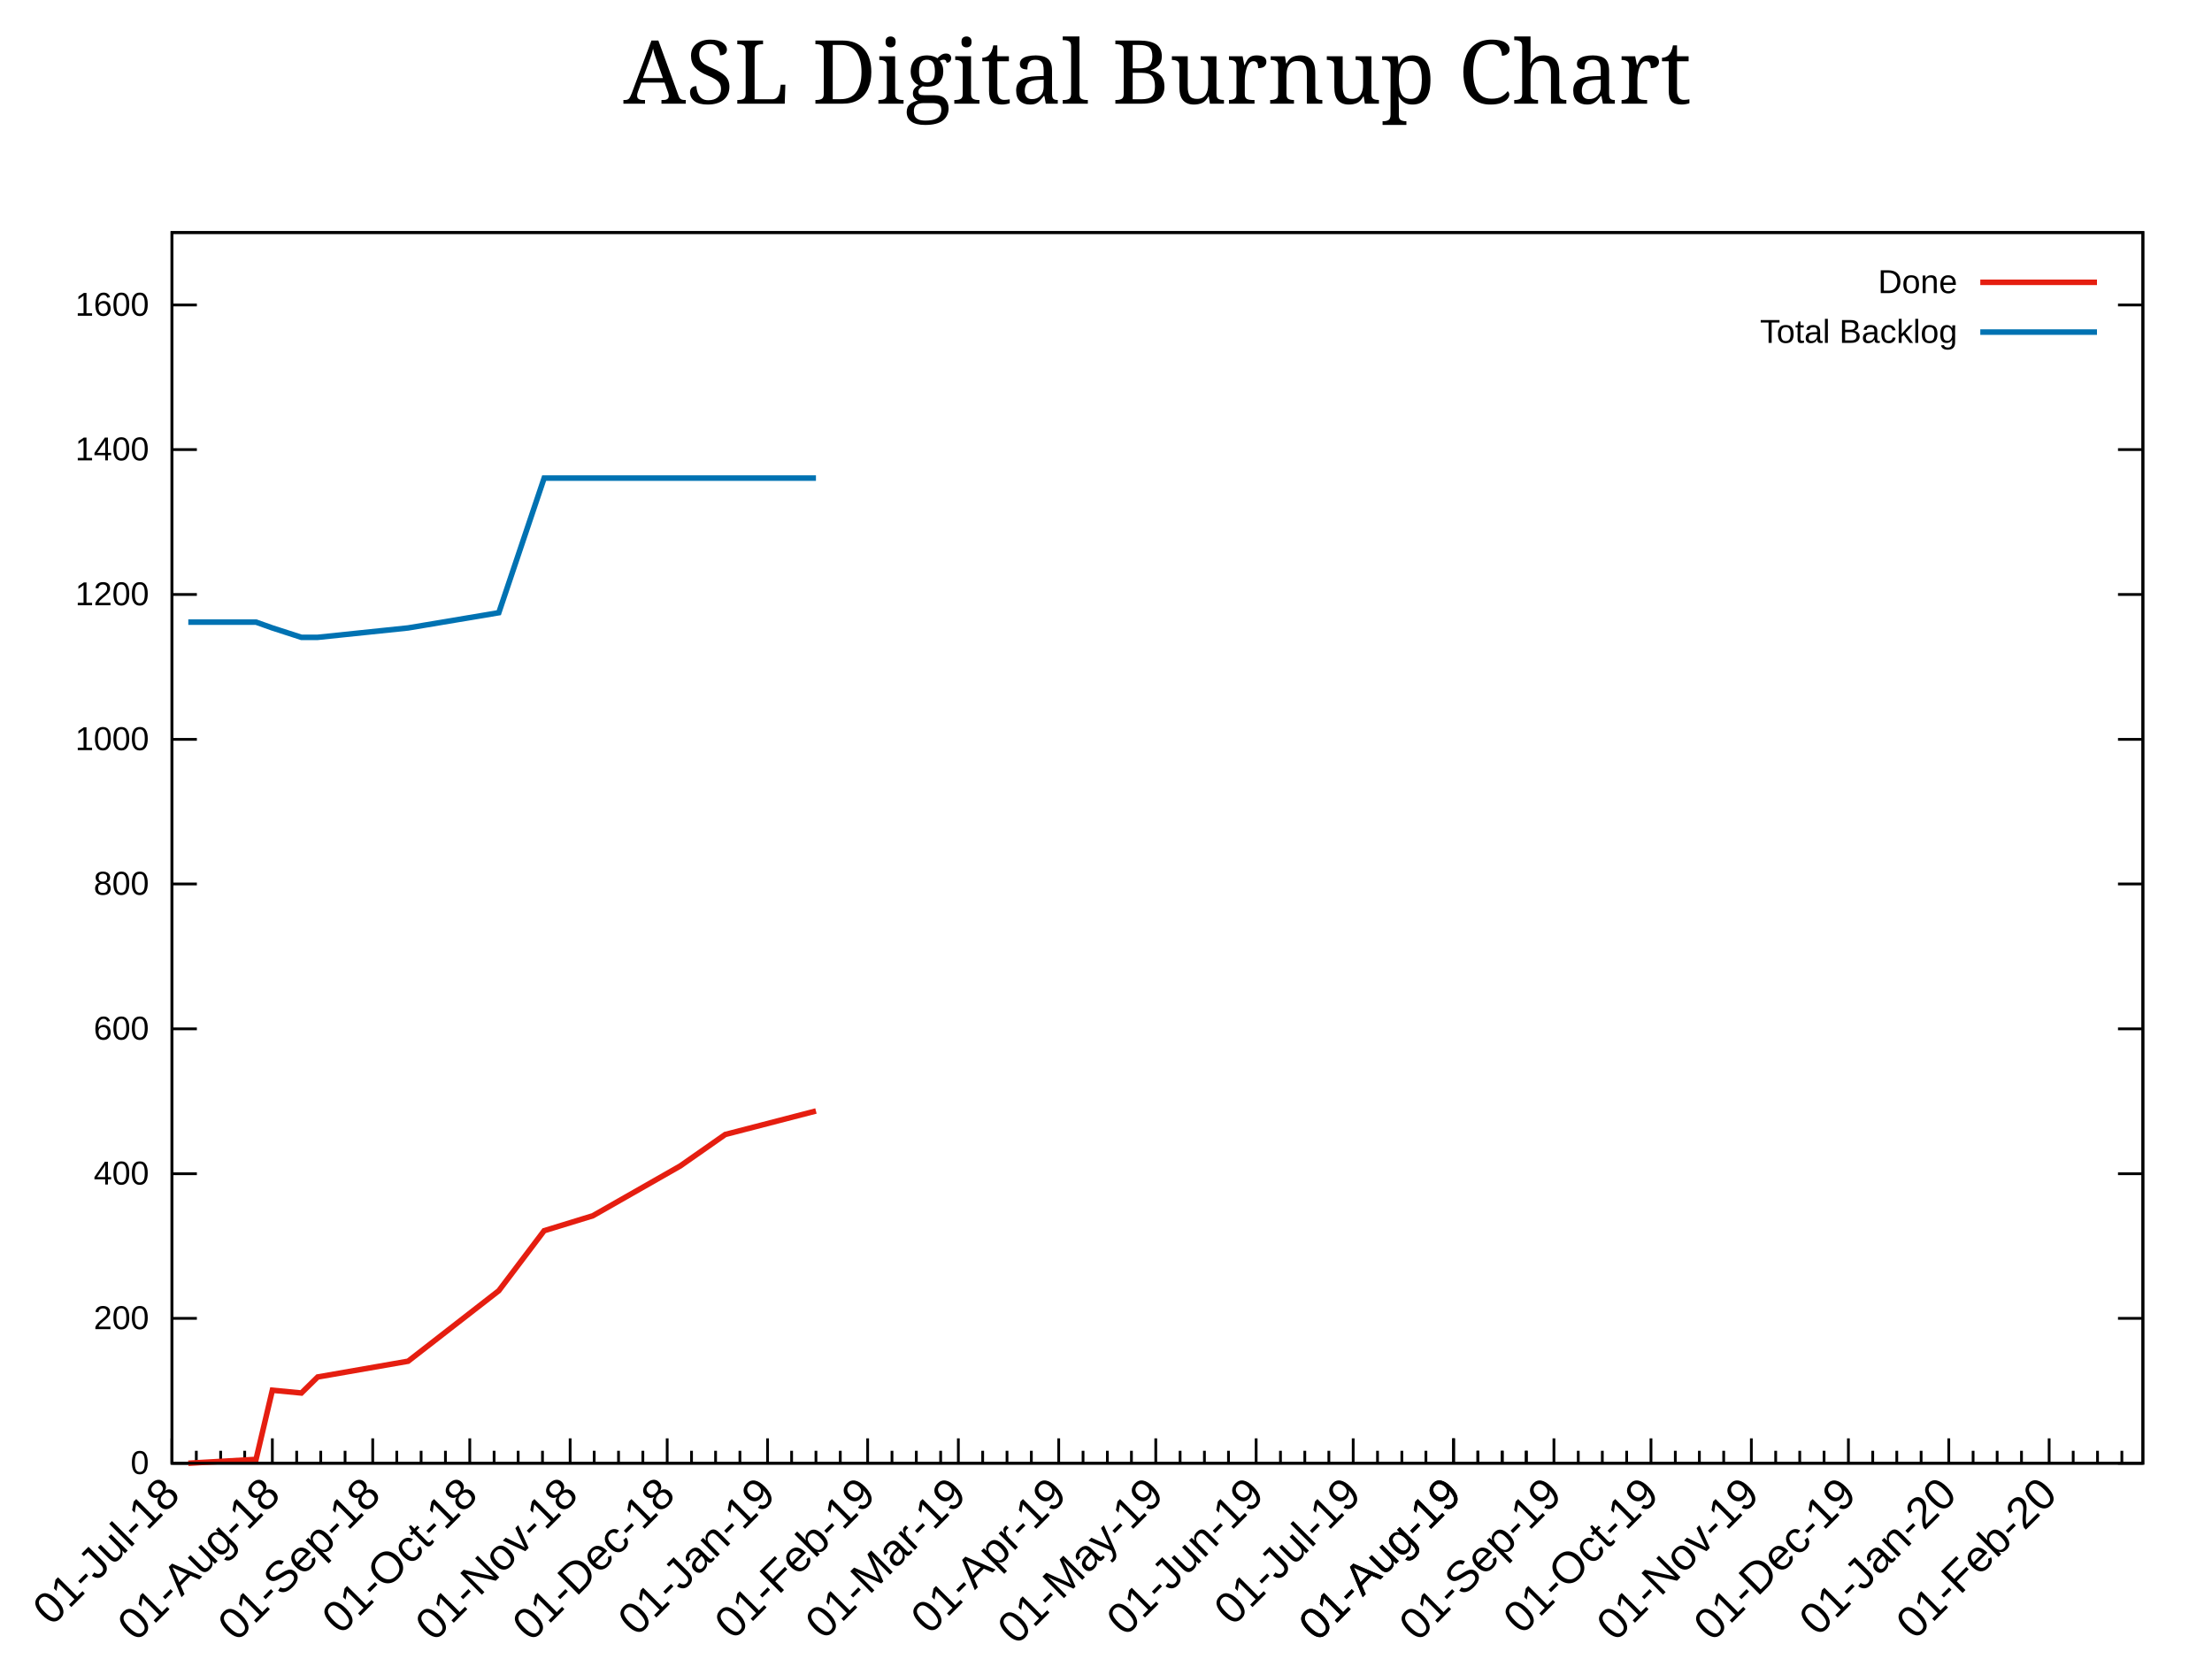
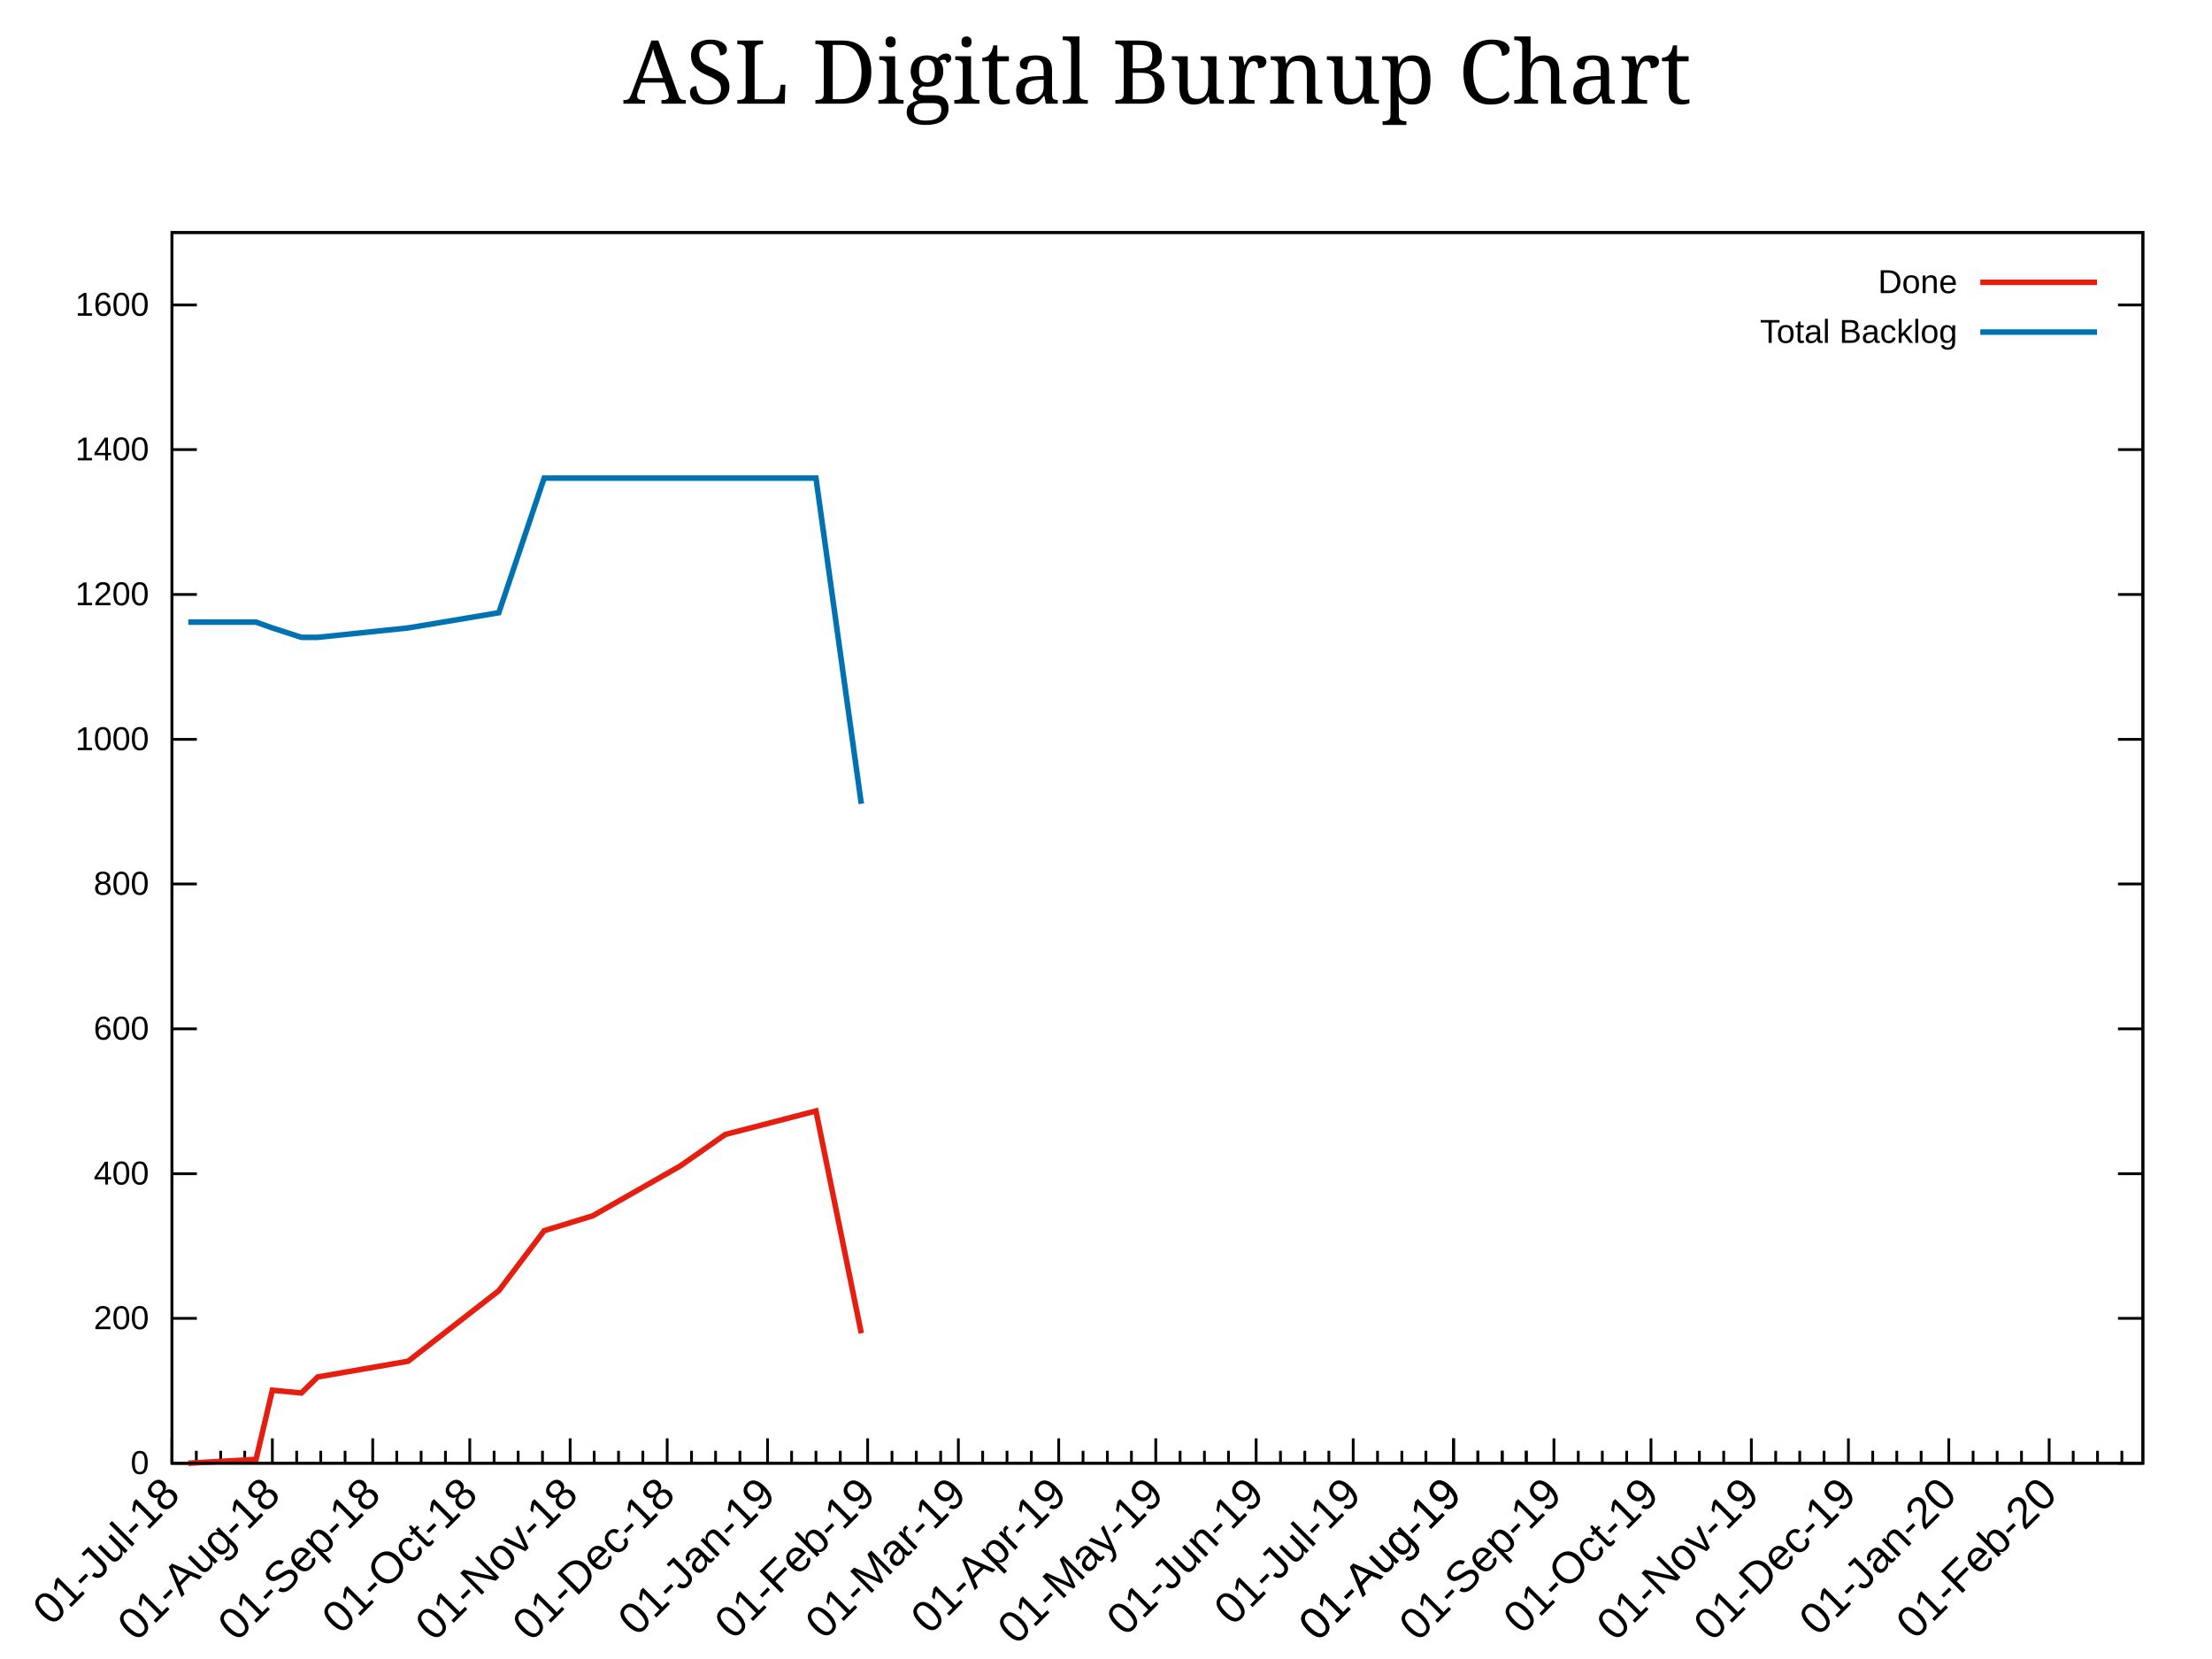
<svg xmlns="http://www.w3.org/2000/svg" xmlns:xlink="http://www.w3.org/1999/xlink" width="800" height="600" viewBox="0 0 800 600">
  <g id="gnuplot_canvas">
    <rect x="0" y="0" width="800" height="600" fill="none" />
    <defs>
      <circle id="gpDot" r="0.5" stroke-width="0.5" />
      <path id="gpPt0" stroke-width="0.222" stroke="currentColor" d="M-1,0 h2 M0,-1 v2" />
      <path id="gpPt1" stroke-width="0.222" stroke="currentColor" d="M-1,-1 L1,1 M1,-1 L-1,1" />
      <path id="gpPt2" stroke-width="0.222" stroke="currentColor" d="M-1,0 L1,0 M0,-1 L0,1 M-1,-1 L1,1 M-1,1 L1,-1" />
      <rect id="gpPt3" stroke-width="0.222" stroke="currentColor" x="-1" y="-1" width="2" height="2" />
      <rect id="gpPt4" stroke-width="0.222" stroke="currentColor" fill="currentColor" x="-1" y="-1" width="2" height="2" />
      <circle id="gpPt5" stroke-width="0.222" stroke="currentColor" cx="0" cy="0" r="1" />
      <use xlink:href="#gpPt5" id="gpPt6" fill="currentColor" stroke="none" />
      <path id="gpPt7" stroke-width="0.222" stroke="currentColor" d="M0,-1.33 L-1.33,0.67 L1.33,0.67 z" />
      <use xlink:href="#gpPt7" id="gpPt8" fill="currentColor" stroke="none" />
      <use xlink:href="#gpPt7" id="gpPt9" stroke="currentColor" transform="rotate(180)" />
      <use xlink:href="#gpPt9" id="gpPt10" fill="currentColor" stroke="none" />
      <use xlink:href="#gpPt3" id="gpPt11" stroke="currentColor" transform="rotate(45)" />
      <use xlink:href="#gpPt11" id="gpPt12" fill="currentColor" stroke="none" />
      <path id="gpPt13" stroke-width="0.222" stroke="currentColor" d="M0,1.330 L1.265,0.411 L0.782,-1.067 L-0.782,-1.076 L-1.265,0.411 z" />
      <use xlink:href="#gpPt13" id="gpPt14" fill="currentColor" stroke="none" />
      <filter id="textbox" filterUnits="objectBoundingBox" x="0" y="0" height="1" width="1">
        <feFlood flood-color="white" flood-opacity="1" result="bgnd" />
        <feComposite in="SourceGraphic" in2="bgnd" operator="atop" />
      </filter>
      <filter id="greybox" filterUnits="objectBoundingBox" x="0" y="0" height="1" width="1">
        <feFlood flood-color="lightgrey" flood-opacity="1" result="grey" />
        <feComposite in="SourceGraphic" in2="grey" operator="atop" />
      </filter>
    </defs>
    <g fill="none" color="white" stroke="currentColor" stroke-width="1.00" stroke-linecap="butt" stroke-linejoin="miter">
</g>
    <g fill="none" color="black" stroke="currentColor" stroke-width="1.00" stroke-linecap="butt" stroke-linejoin="miter">
      <path stroke="black" d="M62.2,529.2 L71.2,529.2 M775.0,529.2 L766.0,529.2  " />
      <g transform="translate(53.9,533.1)" stroke="none" fill="black" font-family="Arial" font-size="12.00" text-anchor="end">
        <text>
          <tspan font-family="Arial"> 0</tspan>
        </text>
      </g>
    </g>
    <g fill="none" color="black" stroke="currentColor" stroke-width="1.00" stroke-linecap="butt" stroke-linejoin="miter">
      <path stroke="black" d="M62.2,476.8 L71.2,476.8 M775.0,476.8 L766.0,476.8  " />
      <g transform="translate(53.9,480.7)" stroke="none" fill="black" font-family="Arial" font-size="12.00" text-anchor="end">
        <text>
          <tspan font-family="Arial"> 200</tspan>
        </text>
      </g>
    </g>
    <g fill="none" color="black" stroke="currentColor" stroke-width="1.00" stroke-linecap="butt" stroke-linejoin="miter">
      <path stroke="black" d="M62.2,424.5 L71.2,424.5 M775.0,424.5 L766.0,424.5  " />
      <g transform="translate(53.9,428.4)" stroke="none" fill="black" font-family="Arial" font-size="12.00" text-anchor="end">
        <text>
          <tspan font-family="Arial"> 400</tspan>
        </text>
      </g>
    </g>
    <g fill="none" color="black" stroke="currentColor" stroke-width="1.00" stroke-linecap="butt" stroke-linejoin="miter">
      <path stroke="black" d="M62.2,372.1 L71.2,372.1 M775.0,372.1 L766.0,372.1  " />
      <g transform="translate(53.9,376.0)" stroke="none" fill="black" font-family="Arial" font-size="12.00" text-anchor="end">
        <text>
          <tspan font-family="Arial"> 600</tspan>
        </text>
      </g>
    </g>
    <g fill="none" color="black" stroke="currentColor" stroke-width="1.00" stroke-linecap="butt" stroke-linejoin="miter">
      <path stroke="black" d="M62.2,319.7 L71.2,319.7 M775.0,319.7 L766.0,319.7  " />
      <g transform="translate(53.9,323.6)" stroke="none" fill="black" font-family="Arial" font-size="12.00" text-anchor="end">
        <text>
          <tspan font-family="Arial"> 800</tspan>
        </text>
      </g>
    </g>
    <g fill="none" color="black" stroke="currentColor" stroke-width="1.00" stroke-linecap="butt" stroke-linejoin="miter">
      <path stroke="black" d="M62.2,267.4 L71.2,267.4 M775.0,267.4 L766.0,267.4  " />
      <g transform="translate(53.9,271.3)" stroke="none" fill="black" font-family="Arial" font-size="12.00" text-anchor="end">
        <text>
          <tspan font-family="Arial"> 1000</tspan>
        </text>
      </g>
    </g>
    <g fill="none" color="black" stroke="currentColor" stroke-width="1.00" stroke-linecap="butt" stroke-linejoin="miter">
      <path stroke="black" d="M62.2,215.0 L71.2,215.0 M775.0,215.0 L766.0,215.0  " />
      <g transform="translate(53.9,218.9)" stroke="none" fill="black" font-family="Arial" font-size="12.00" text-anchor="end">
        <text>
          <tspan font-family="Arial"> 1200</tspan>
        </text>
      </g>
    </g>
    <g fill="none" color="black" stroke="currentColor" stroke-width="1.00" stroke-linecap="butt" stroke-linejoin="miter">
      <path stroke="black" d="M62.2,162.6 L71.2,162.6 M775.0,162.6 L766.0,162.6  " />
      <g transform="translate(53.9,166.5)" stroke="none" fill="black" font-family="Arial" font-size="12.00" text-anchor="end">
        <text>
          <tspan font-family="Arial"> 1400</tspan>
        </text>
      </g>
    </g>
    <g fill="none" color="black" stroke="currentColor" stroke-width="1.00" stroke-linecap="butt" stroke-linejoin="miter">
      <path stroke="black" d="M62.2,110.3 L71.2,110.3 M775.0,110.3 L766.0,110.3  " />
      <g transform="translate(53.9,114.2)" stroke="none" fill="black" font-family="Arial" font-size="12.00" text-anchor="end">
        <text>
          <tspan font-family="Arial"> 1600</tspan>
        </text>
      </g>
    </g>
    <g fill="none" color="black" stroke="currentColor" stroke-width="1.00" stroke-linecap="butt" stroke-linejoin="miter">
      <path stroke="black" d="M62.2,529.2 L62.2,520.2  " />
      <g transform="translate(65.8,541.2) rotate(-45)" stroke="none" fill="black" font-family="Arial" font-size="16.00" text-anchor="end">
        <text>
          <tspan font-family="Arial">01-Jul-18</tspan>
        </text>
      </g>
    </g>
    <g fill="none" color="black" stroke="currentColor" stroke-width="1.00" stroke-linecap="butt" stroke-linejoin="miter">
      <path stroke="black" d="M71.0,529.2 L71.0,524.7 M79.8,529.2 L79.8,524.7 M88.5,529.2 L88.5,524.7 M98.5,529.2 L98.5,520.2    " />
      <g transform="translate(102.1,541.2) rotate(-45)" stroke="none" fill="black" font-family="Arial" font-size="16.00" text-anchor="end">
        <text>
          <tspan font-family="Arial">01-Aug-18</tspan>
        </text>
      </g>
    </g>
    <g fill="none" color="black" stroke="currentColor" stroke-width="1.00" stroke-linecap="butt" stroke-linejoin="miter">
      <path stroke="black" d="M107.3,529.2 L107.3,524.7 M116.0,529.2 L116.0,524.7 M124.8,529.2 L124.8,524.7 M134.8,529.2 L134.8,520.2    " />
      <g transform="translate(138.4,541.2) rotate(-45)" stroke="none" fill="black" font-family="Arial" font-size="16.00" text-anchor="end">
        <text>
          <tspan font-family="Arial">01-Sep-18</tspan>
        </text>
      </g>
    </g>
    <g fill="none" color="black" stroke="currentColor" stroke-width="1.00" stroke-linecap="butt" stroke-linejoin="miter">
      <path stroke="black" d="M143.5,529.2 L143.5,524.7 M152.3,529.2 L152.3,524.7 M161.1,529.2 L161.1,524.7 M169.9,529.2 L169.9,520.2    " />
      <g transform="translate(173.5,541.2) rotate(-45)" stroke="none" fill="black" font-family="Arial" font-size="16.00" text-anchor="end">
        <text>
          <tspan font-family="Arial">01-Oct-18</tspan>
        </text>
      </g>
    </g>
    <g fill="none" color="black" stroke="currentColor" stroke-width="1.00" stroke-linecap="butt" stroke-linejoin="miter">
      <path stroke="black" d="M178.7,529.2 L178.7,524.7 M187.4,529.2 L187.4,524.7 M196.2,529.2 L196.2,524.7 M206.2,529.2 L206.2,520.2    " />
      <g transform="translate(209.8,541.2) rotate(-45)" stroke="none" fill="black" font-family="Arial" font-size="16.00" text-anchor="end">
        <text>
          <tspan font-family="Arial">01-Nov-18</tspan>
        </text>
      </g>
    </g>
    <g fill="none" color="black" stroke="currentColor" stroke-width="1.00" stroke-linecap="butt" stroke-linejoin="miter">
      <path stroke="black" d="M214.9,529.2 L214.9,524.7 M223.7,529.2 L223.7,524.7 M232.5,529.2 L232.5,524.7 M241.3,529.2 L241.3,520.2    " />
      <g transform="translate(244.9,541.2) rotate(-45)" stroke="none" fill="black" font-family="Arial" font-size="16.00" text-anchor="end">
        <text>
          <tspan font-family="Arial">01-Dec-18</tspan>
        </text>
      </g>
    </g>
    <g fill="none" color="black" stroke="currentColor" stroke-width="1.00" stroke-linecap="butt" stroke-linejoin="miter">
      <path stroke="black" d="M250.1,529.2 L250.1,524.7 M258.8,529.2 L258.8,524.7 M267.6,529.2 L267.6,524.7 M277.6,529.2 L277.6,520.2    " />
      <g transform="translate(281.2,541.2) rotate(-45)" stroke="none" fill="black" font-family="Arial" font-size="16.00" text-anchor="end">
        <text>
          <tspan font-family="Arial">01-Jan-19</tspan>
        </text>
      </g>
    </g>
    <g fill="none" color="black" stroke="currentColor" stroke-width="1.00" stroke-linecap="butt" stroke-linejoin="miter">
      <path stroke="black" d="M286.3,529.2 L286.3,524.7 M295.1,529.2 L295.1,524.7 M303.9,529.2 L303.9,524.7 M313.8,529.2 L313.8,520.2    " />
      <g transform="translate(317.4,541.2) rotate(-45)" stroke="none" fill="black" font-family="Arial" font-size="16.00" text-anchor="end">
        <text>
          <tspan font-family="Arial">01-Feb-19</tspan>
        </text>
      </g>
    </g>
    <g fill="none" color="black" stroke="currentColor" stroke-width="1.00" stroke-linecap="butt" stroke-linejoin="miter">
      <path stroke="black" d="M322.6,529.2 L322.6,524.7 M331.4,529.2 L331.4,524.7 M340.2,529.2 L340.2,524.7 M346.6,529.2 L346.6,520.2    " />
      <g transform="translate(350.2,541.2) rotate(-45)" stroke="none" fill="black" font-family="Arial" font-size="16.00" text-anchor="end">
        <text>
          <tspan font-family="Arial">01-Mar-19</tspan>
        </text>
      </g>
    </g>
    <g fill="none" color="black" stroke="currentColor" stroke-width="1.00" stroke-linecap="butt" stroke-linejoin="miter">
      <path stroke="black" d="M355.4,529.2 L355.4,524.7 M364.2,529.2 L364.2,524.7 M373.0,529.2 L373.0,524.7 M382.9,529.2 L382.9,520.2    " />
      <g transform="translate(386.5,541.2) rotate(-45)" stroke="none" fill="black" font-family="Arial" font-size="16.00" text-anchor="end">
        <text>
          <tspan font-family="Arial">01-Apr-19</tspan>
        </text>
      </g>
    </g>
    <g fill="none" color="black" stroke="currentColor" stroke-width="1.00" stroke-linecap="butt" stroke-linejoin="miter">
      <path stroke="black" d="M391.7,529.2 L391.7,524.7 M400.5,529.2 L400.5,524.7 M409.2,529.2 L409.2,524.7 M418.0,529.2 L418.0,520.2    " />
      <g transform="translate(421.6,541.2) rotate(-45)" stroke="none" fill="black" font-family="Arial" font-size="16.00" text-anchor="end">
        <text>
          <tspan font-family="Arial">01-May-19</tspan>
        </text>
      </g>
    </g>
    <g fill="none" color="black" stroke="currentColor" stroke-width="1.00" stroke-linecap="butt" stroke-linejoin="miter">
      <path stroke="black" d="M426.8,529.2 L426.8,524.7 M435.6,529.2 L435.6,524.7 M444.3,529.2 L444.3,524.7 M454.3,529.2 L454.3,520.2    " />
      <g transform="translate(457.9,541.2) rotate(-45)" stroke="none" fill="black" font-family="Arial" font-size="16.00" text-anchor="end">
        <text>
          <tspan font-family="Arial">01-Jun-19</tspan>
        </text>
      </g>
    </g>
    <g fill="none" color="black" stroke="currentColor" stroke-width="1.00" stroke-linecap="butt" stroke-linejoin="miter">
      <path stroke="black" d="M463.1,529.2 L463.1,524.7 M471.9,529.2 L471.9,524.7 M480.6,529.2 L480.6,524.7 M489.4,529.2 L489.4,520.2    " />
      <g transform="translate(493.0,541.2) rotate(-45)" stroke="none" fill="black" font-family="Arial" font-size="16.00" text-anchor="end">
        <text>
          <tspan font-family="Arial">01-Jul-19</tspan>
        </text>
      </g>
    </g>
    <g fill="none" color="black" stroke="currentColor" stroke-width="1.00" stroke-linecap="butt" stroke-linejoin="miter">
      <path stroke="black" d="M498.2,529.2 L498.2,524.7 M507.0,529.2 L507.0,524.7 M515.7,529.2 L515.7,524.7 M525.7,529.2 L525.7,520.2    " />
      <g transform="translate(529.3,541.2) rotate(-45)" stroke="none" fill="black" font-family="Arial" font-size="16.00" text-anchor="end">
        <text>
          <tspan font-family="Arial">01-Aug-19</tspan>
        </text>
      </g>
    </g>
    <g fill="none" color="black" stroke="currentColor" stroke-width="1.00" stroke-linecap="butt" stroke-linejoin="miter">
      <path stroke="black" d="M534.5,529.2 L534.5,524.7 M543.3,529.2 L543.3,524.7 M552.0,529.2 L552.0,524.7 M525.7,529.2 L525.7,520.2    " />
      <g transform="translate(529.3,541.2) rotate(-45)" stroke="none" fill="black" font-family="Arial" font-size="16.00" text-anchor="end">
        <text>
          <tspan font-family="Arial">01-Aug-19</tspan>
        </text>
      </g>
    </g>
    <g fill="none" color="black" stroke="currentColor" stroke-width="1.00" stroke-linecap="butt" stroke-linejoin="miter">
      <path stroke="black" d="M534.5,529.2 L534.5,524.7 M543.3,529.2 L543.3,524.7 M552.0,529.2 L552.0,524.7 M562.0,529.2 L562.0,520.2    " />
      <g transform="translate(565.6,541.2) rotate(-45)" stroke="none" fill="black" font-family="Arial" font-size="16.00" text-anchor="end">
        <text>
          <tspan font-family="Arial">01-Sep-19</tspan>
        </text>
      </g>
    </g>
    <g fill="none" color="black" stroke="currentColor" stroke-width="1.00" stroke-linecap="butt" stroke-linejoin="miter">
      <path stroke="black" d="M570.8,529.2 L570.8,524.7 M579.5,529.2 L579.5,524.7 M588.3,529.2 L588.3,524.7 M597.1,529.2 L597.1,520.2    " />
      <g transform="translate(600.7,541.2) rotate(-45)" stroke="none" fill="black" font-family="Arial" font-size="16.00" text-anchor="end">
        <text>
          <tspan font-family="Arial">01-Oct-19</tspan>
        </text>
      </g>
    </g>
    <g fill="none" color="black" stroke="currentColor" stroke-width="1.00" stroke-linecap="butt" stroke-linejoin="miter">
      <path stroke="black" d="M605.9,529.2 L605.9,524.7 M614.6,529.2 L614.6,524.7 M623.4,529.2 L623.4,524.7 M633.4,529.2 L633.4,520.2    " />
      <g transform="translate(637.0,541.2) rotate(-45)" stroke="none" fill="black" font-family="Arial" font-size="16.00" text-anchor="end">
        <text>
          <tspan font-family="Arial">01-Nov-19</tspan>
        </text>
      </g>
    </g>
    <g fill="none" color="black" stroke="currentColor" stroke-width="1.00" stroke-linecap="butt" stroke-linejoin="miter">
      <path stroke="black" d="M642.2,529.2 L642.2,524.7 M650.9,529.2 L650.9,524.7 M659.7,529.2 L659.7,524.7 M668.5,529.2 L668.5,520.2    " />
      <g transform="translate(672.1,541.2) rotate(-45)" stroke="none" fill="black" font-family="Arial" font-size="16.00" text-anchor="end">
        <text>
          <tspan font-family="Arial">01-Dec-19</tspan>
        </text>
      </g>
    </g>
    <g fill="none" color="black" stroke="currentColor" stroke-width="1.00" stroke-linecap="butt" stroke-linejoin="miter">
      <path stroke="black" d="M677.3,529.2 L677.3,524.7 M686.0,529.2 L686.0,524.7 M694.8,529.2 L694.8,524.7 M704.8,529.2 L704.8,520.2    " />
      <g transform="translate(708.4,541.2) rotate(-45)" stroke="none" fill="black" font-family="Arial" font-size="16.00" text-anchor="end">
        <text>
          <tspan font-family="Arial">01-Jan-20</tspan>
        </text>
      </g>
    </g>
    <g fill="none" color="black" stroke="currentColor" stroke-width="1.00" stroke-linecap="butt" stroke-linejoin="miter">
      <path stroke="black" d="M713.6,529.2 L713.6,524.7 M722.3,529.2 L722.3,524.7 M731.1,529.2 L731.1,524.7 M741.1,529.2 L741.1,520.2    " />
      <g transform="translate(744.7,541.2) rotate(-45)" stroke="none" fill="black" font-family="Arial" font-size="16.00" text-anchor="end">
        <text>
          <tspan font-family="Arial">01-Feb-20</tspan>
        </text>
      </g>
    </g>
    <g fill="none" color="black" stroke="currentColor" stroke-width="1.00" stroke-linecap="butt" stroke-linejoin="miter">
      <path stroke="black" d="M749.8,529.2 L749.8,524.7 M758.6,529.2 L758.6,524.7 M767.4,529.2 L767.4,524.7  " />
    </g>
    <g fill="none" color="black" stroke="currentColor" stroke-width="1.00" stroke-linecap="butt" stroke-linejoin="miter">
      <path stroke="black" d="M62.2,84.1 L62.2,529.2 L775.0,529.2 L775.0,84.1 L62.2,84.1 Z  " />
    </g>
    <g fill="none" color="black" stroke="currentColor" stroke-width="1.00" stroke-linecap="butt" stroke-linejoin="miter">
      <g transform="translate(418.6,37.5)" stroke="none" fill="black" font-family="Serif" font-size="32.00" text-anchor="middle">
        <text>
          <tspan font-family="Serif">ASL Digital Burnup Chart</tspan>
        </text>
      </g>
    </g>
    <g id="gnuplot_plot_1">
      <g fill="none" color="white" stroke="black" stroke-width="2.00" stroke-linecap="butt" stroke-linejoin="miter">
</g>
      <g fill="none" color="black" stroke="currentColor" stroke-width="2.00" stroke-linecap="butt" stroke-linejoin="miter">
        <g transform="translate(707.9,106.0)" stroke="none" fill="black" font-family="Arial" font-size="12.00" text-anchor="end">
          <text>
            <tspan font-family="Arial">Done</tspan>
          </text>
        </g>
      </g>
      <g fill="none" color="black" stroke="currentColor" stroke-width="2.00" stroke-linecap="butt" stroke-linejoin="miter">
-         <path stroke="rgb(229,  30,  16)" d="M716.2,102.1 L758.4,102.1 M68.1,529.2 L92.6,527.8 L98.5,502.8 L109.0,503.8 L114.9,498.0 L147.6,492.3   L180.4,466.8 L196.8,445.1 L214.4,439.7 L246.0,421.7 L262.3,410.3 L295.1,401.8  " />
+         <path stroke="rgb(229,  30,  16)" d="M716.2,102.1 L758.4,102.1 M68.1,529.2 L92.6,527.8 L98.5,502.8 L109.0,503.8 L114.9,498.0 L147.6,492.3   L180.4,466.8 L196.8,445.1 L214.4,439.7 L246.0,421.7 L262.3,410.3 L295.1,401.8 L311.5,482.2  " />
      </g>
    </g>
    <g id="gnuplot_plot_2">
      <g fill="none" color="black" stroke="currentColor" stroke-width="2.00" stroke-linecap="butt" stroke-linejoin="miter">
        <g transform="translate(707.9,124.0)" stroke="none" fill="black" font-family="Arial" font-size="12.00" text-anchor="end">
          <text>
            <tspan font-family="Arial">Total Backlog</tspan>
          </text>
        </g>
      </g>
      <g fill="none" color="black" stroke="currentColor" stroke-width="2.00" stroke-linecap="butt" stroke-linejoin="miter">
-         <path stroke="rgb(  0, 114, 178)" d="M716.2,120.1 L758.4,120.1 M68.1,225.0 L92.6,225.0 L98.5,227.1 L109.0,230.5 L114.9,230.5 L147.6,227.1   L180.4,221.6 L196.8,172.9 L214.4,172.9 L246.0,172.9 L262.3,172.9 L295.1,172.9  " />
+         <path stroke="rgb(  0, 114, 178)" d="M716.2,120.1 L758.4,120.1 M68.1,225.0 L92.6,225.0 L98.5,227.1 L109.0,230.5 L114.9,230.5 L147.6,227.1   L180.4,221.6 L196.8,172.9 L214.4,172.9 L246.0,172.9 L262.3,172.9 L295.1,172.9 L311.5,290.7  " />
      </g>
    </g>
    <g fill="none" color="black" stroke="currentColor" stroke-width="2.00" stroke-linecap="butt" stroke-linejoin="miter">
</g>
    <g fill="none" color="black" stroke="black" stroke-width="1.00" stroke-linecap="butt" stroke-linejoin="miter">
</g>
    <g fill="none" color="black" stroke="currentColor" stroke-width="1.00" stroke-linecap="butt" stroke-linejoin="miter">
      <path stroke="black" d="M62.2,84.1 L62.2,529.2 L775.0,529.2 L775.0,84.1 L62.2,84.1 Z  " />
    </g>
    <g fill="none" color="black" stroke="currentColor" stroke-width="1.00" stroke-linecap="butt" stroke-linejoin="miter">
</g>
  </g>
</svg>
